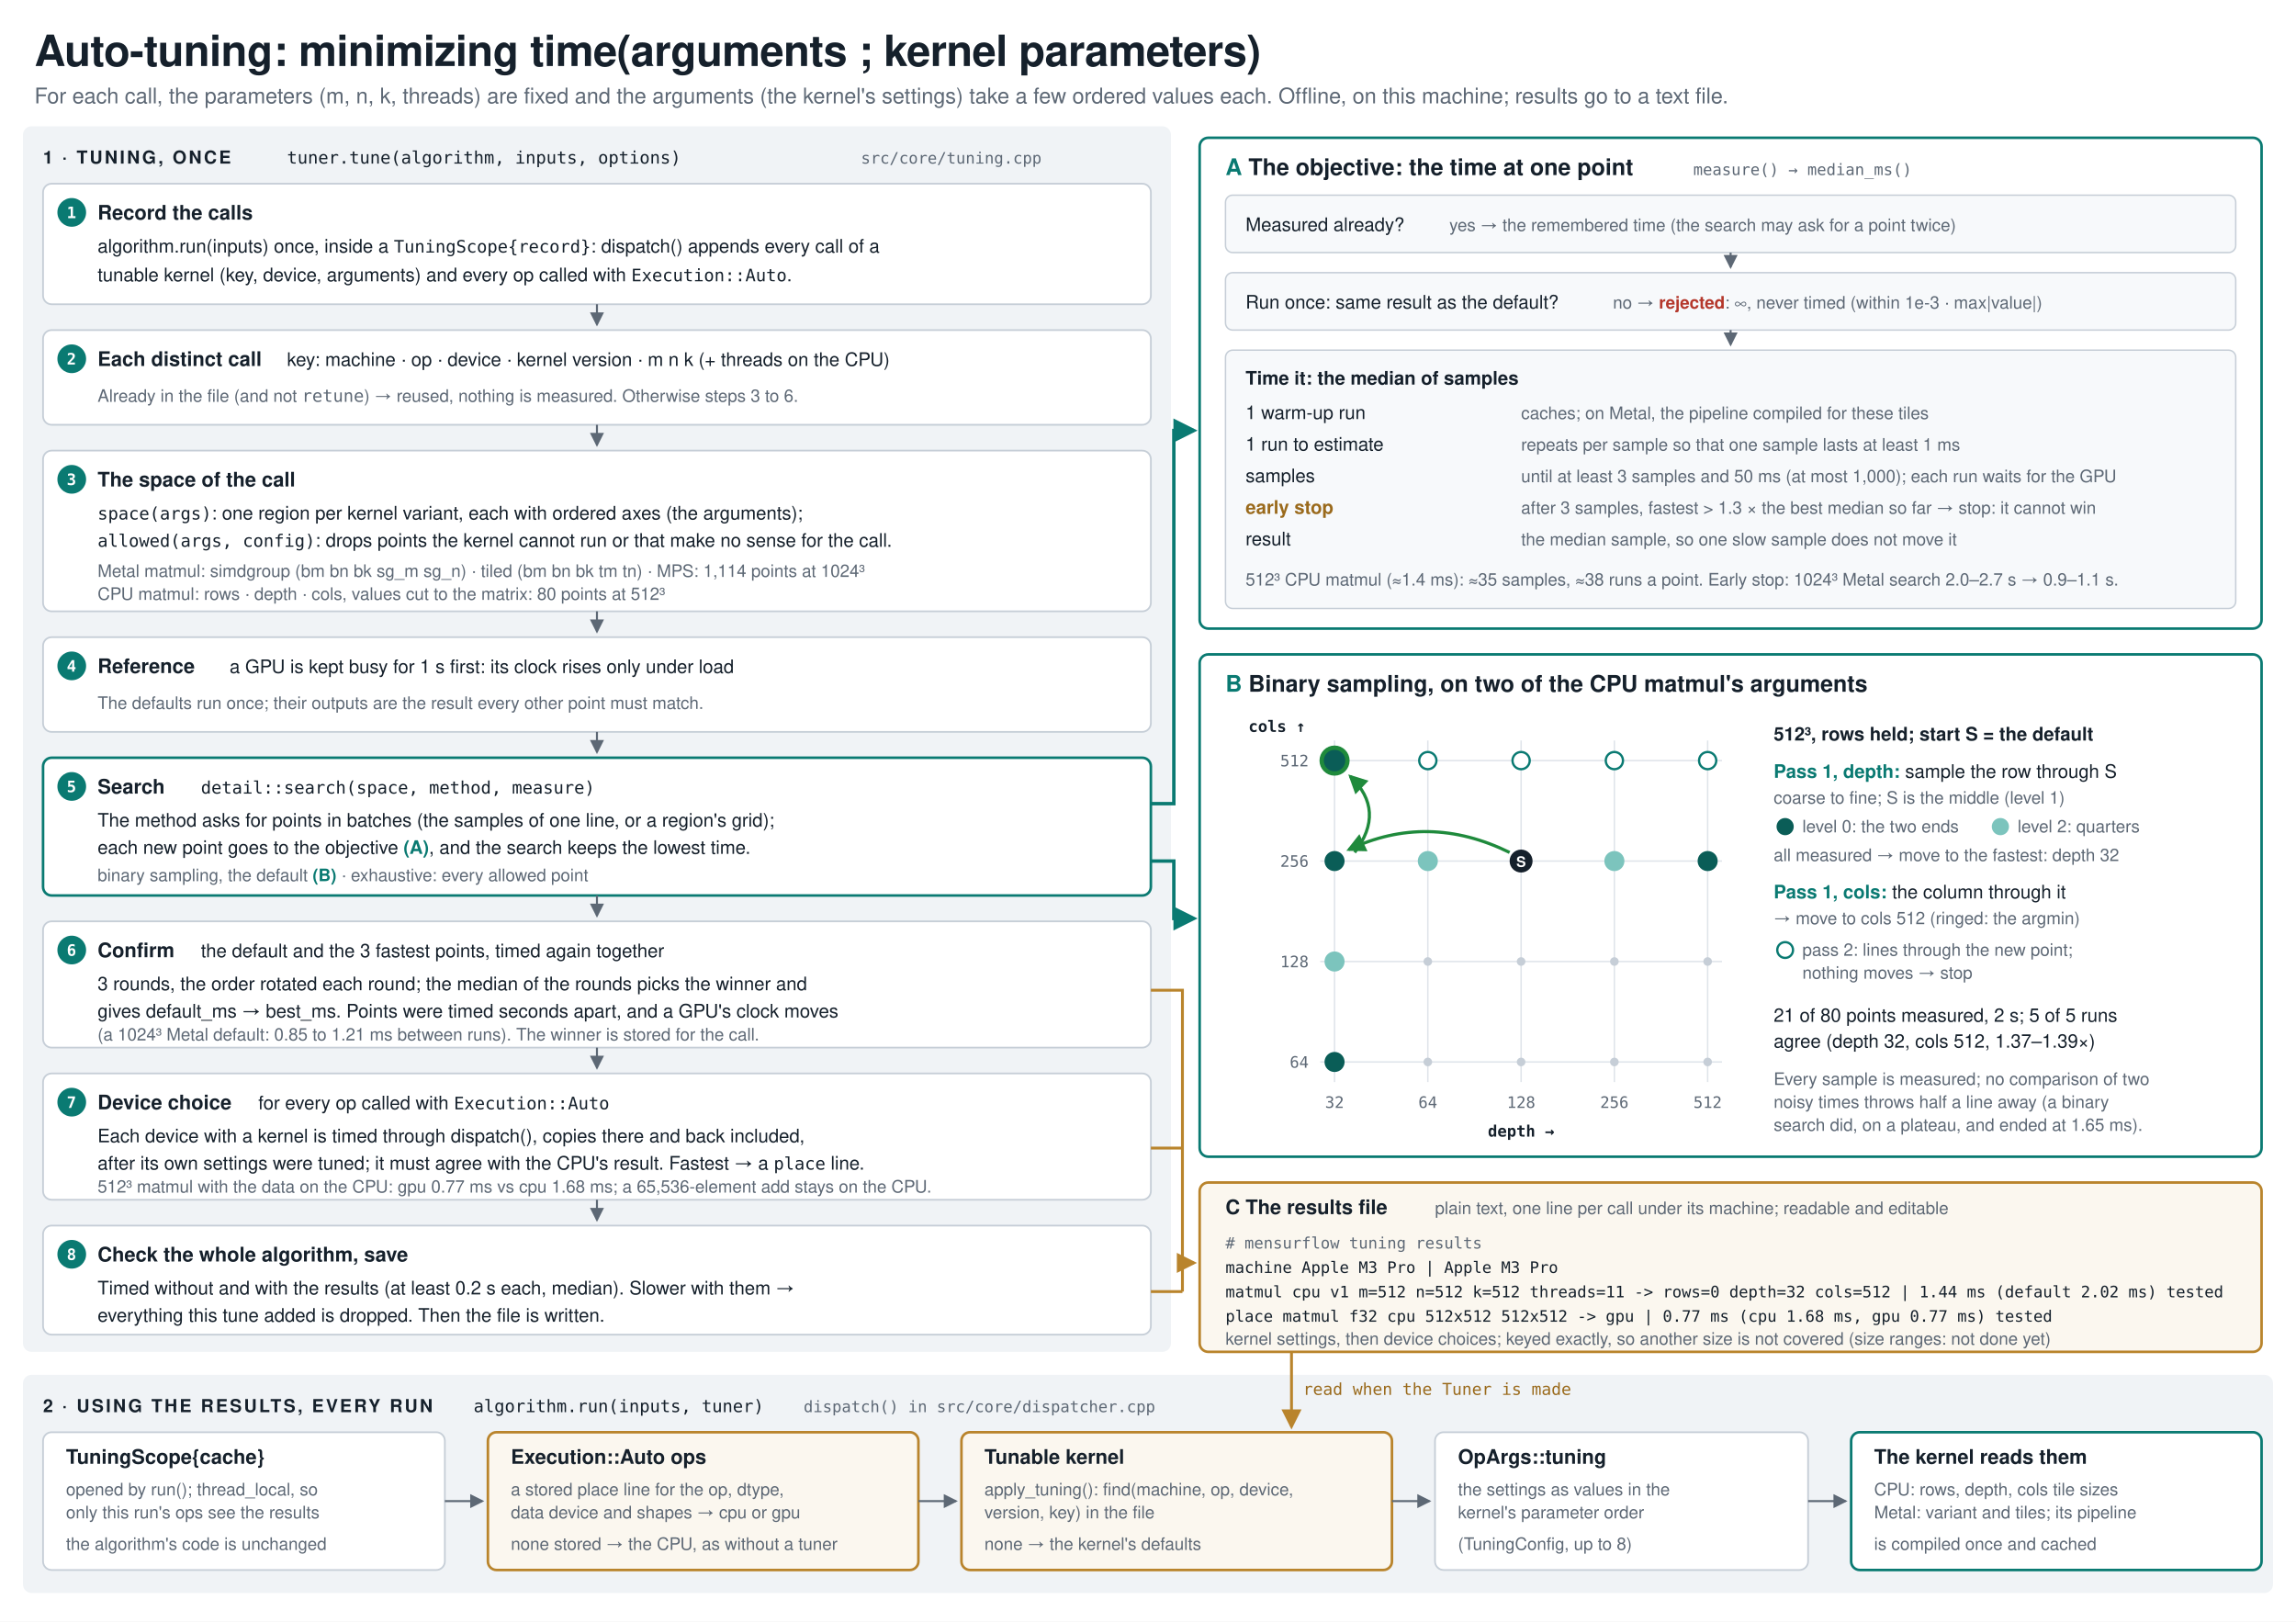
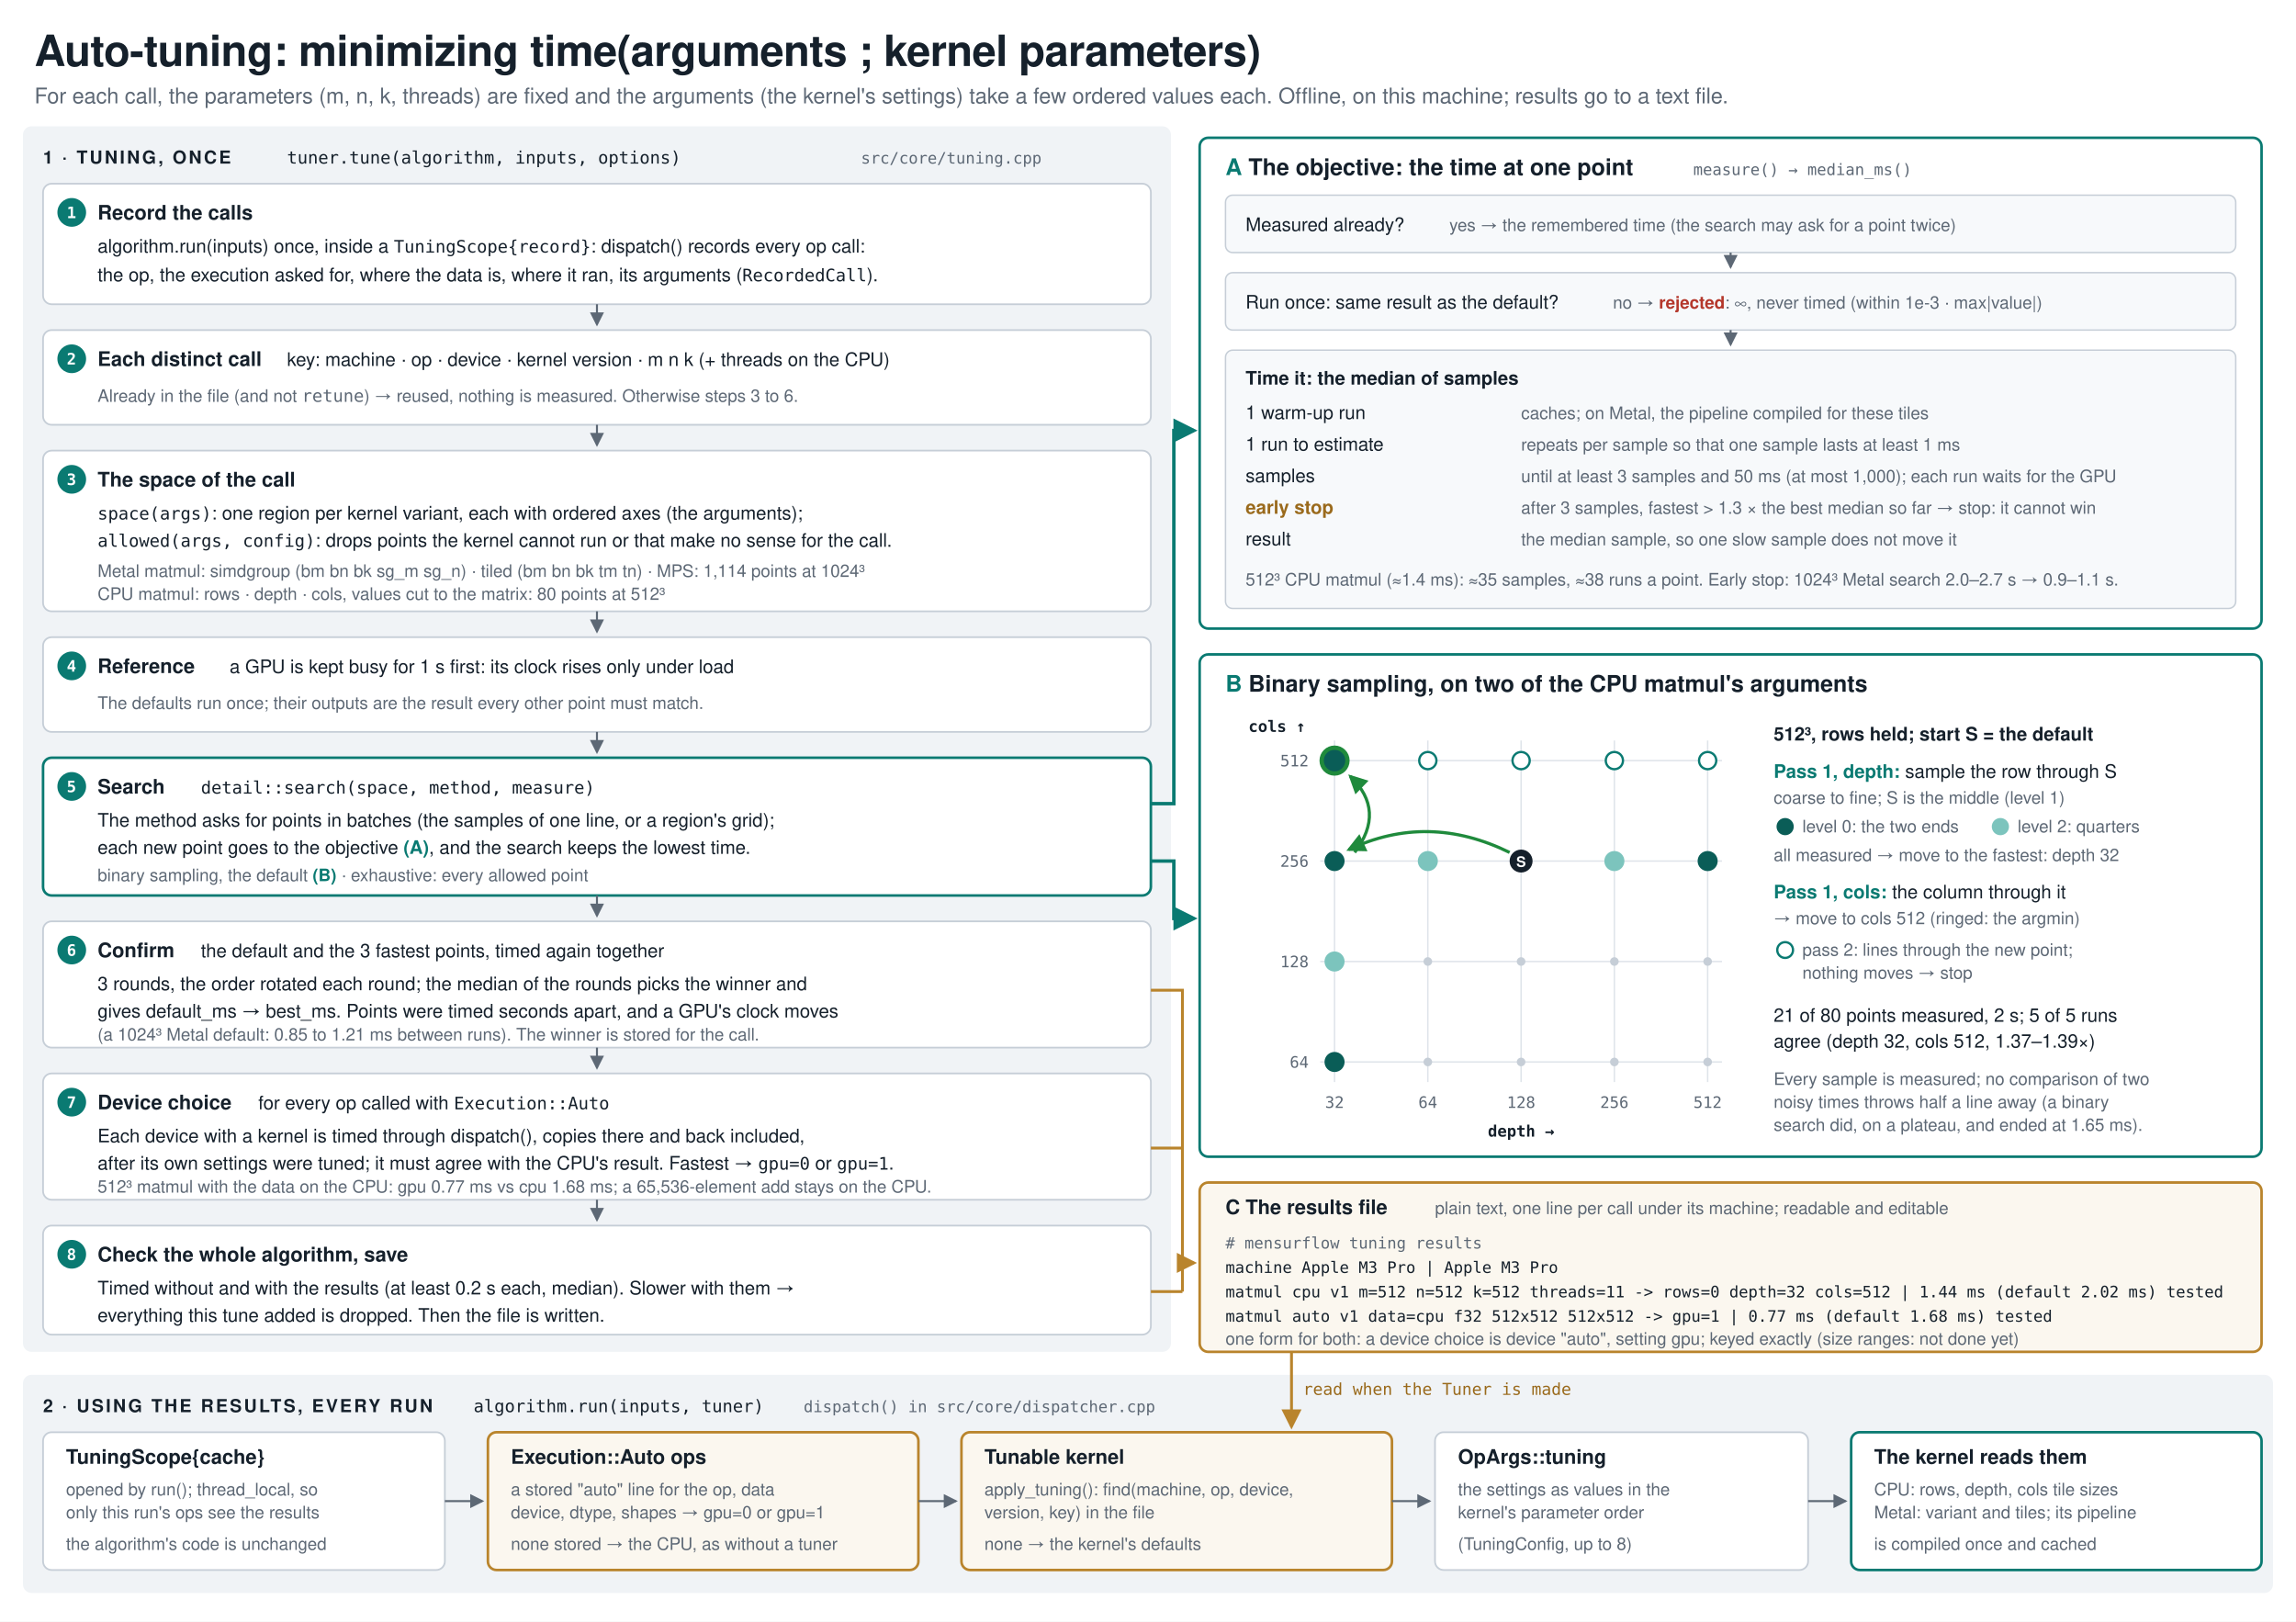
<svg xmlns="http://www.w3.org/2000/svg" width="1600" height="1130" viewBox="0 0 1600 1130" role="img" aria-label="mensurflow auto-tuning: Tuner::tune records the algorithm's calls, and for each distinct call searches the kernel's space of settings with binary sampling, timing each point (checked against the default's result, median of samples, early stop), confirms the fastest few against the default, chooses devices for Execution::Auto ops, checks the whole algorithm and saves a text file; Algorithm::run with the tuner applies the stored settings and devices in dispatch.">
  <style>
.bg { fill: #ffffff; }
.band { fill: #f0f3f6; }
.box { fill: #ffffff; stroke: #c6ced7; stroke-width: 1.2; }
.box-hot { fill: #ffffff; stroke: #0a7a72; stroke-width: 1.8; }
.box-tune { fill: #fbf7ef; stroke: #b9842c; stroke-width: 1.8; }
.box-soft { fill: #f7f9fb; stroke: #c6ced7; stroke-width: 1; }
.step-badge { fill: #0a7a72; }
.a-hot { stroke: #0a7a72; stroke-width: 2.4; fill: none; }
.a-thin { stroke: #5d6875; stroke-width: 1.4; fill: none; }
.a-tune { stroke: #b9842c; stroke-width: 2; fill: none; }
.a-move { stroke: #1f8a3c; stroke-width: 2.2; fill: none; }
.m-hot { fill: #0a7a72; }
.m-thin { fill: #5d6875; }
.m-tune { fill: #b9842c; }
.m-move { fill: #1f8a3c; }
.grid-l { stroke: #dfe4ea; stroke-width: 1; }
text { fill: #15202b; font-family: "IBM Plex Sans", "Helvetica Neue", Helvetica, Arial, sans-serif; white-space: pre; }
.title { font-size: 30px; font-weight: 700; letter-spacing: -0.01em; }
.sub { font-size: 15px; fill: #5d6875; }
.layer { font-size: 12.5px; font-weight: 700; letter-spacing: 0.12em; }
.path { font-family: "JetBrains Mono", Menlo, Consolas, monospace; font-size: 11px; fill: #5d6875; }
.h { font-size: 16px; font-weight: 600; }
.h-sm { font-size: 14px; font-weight: 600; }
.b { font-size: 13px; }
.s { font-size: 12px; fill: #5d6875; }
.m { font-family: "JetBrains Mono", Menlo, Consolas, monospace; font-size: 12px; }
.mf { font-family: "JetBrains Mono", Menlo, Consolas, monospace; font-size: 11px; }
.mm { font-family: "JetBrains Mono", Menlo, Consolas, monospace; font-size: 11px; fill: #5d6875; }
.hot-t { fill: #0a7a72; font-weight: 600; }
.tune-t { fill: #9a6a1c; font-weight: 600; }
.bad-t { fill: #b4372b; font-weight: 600; }
.good-t { fill: #1f8a3c; font-weight: 600; }
.badge-t { font-family: "JetBrains Mono", Menlo, Consolas, monospace; font-size: 11px; font-weight: 600; fill: #ffffff; }
.lbl { font-family: "JetBrains Mono", Menlo, Consolas, monospace; font-size: 11px; fill: #5d6875; }
.lbl-tune { font-family: "JetBrains Mono", Menlo, Consolas, monospace; font-size: 11.5px; fill: #9a6a1c; font-weight: 500; }
.ax { font-family: "JetBrains Mono", Menlo, Consolas, monospace; font-size: 11px; fill: #5d6875; }
  </style>
  <defs>
    <marker id="ah-hot" viewBox="0 0 10 10" refX="8.5" refY="5" markerWidth="7" markerHeight="7" orient="auto-start-reverse">
      <path class="m-hot" d="M0 0 L10 5 L0 10 z" />
    </marker>
    <marker id="ah-thin" viewBox="0 0 10 10" refX="8.5" refY="5" markerWidth="7" markerHeight="7" orient="auto-start-reverse">
      <path class="m-thin" d="M0 0 L10 5 L0 10 z" />
    </marker>
    <marker id="ah-tune" viewBox="0 0 10 10" refX="8.5" refY="5" markerWidth="7" markerHeight="7" orient="auto-start-reverse">
      <path class="m-tune" d="M0 0 L10 5 L0 10 z" />
    </marker>
    <marker id="ah-move" viewBox="0 0 10 10" refX="8.5" refY="5" markerWidth="6" markerHeight="6" orient="auto-start-reverse">
      <path class="m-move" d="M0 0 L10 5 L0 10 z" />
    </marker>
  </defs>
  <rect class="bg" x="0" y="0" width="1600" height="1130" />
  <text class="title" x="24" y="46">Auto-tuning: minimizing time(arguments ; kernel parameters)</text>
  <text class="sub" x="24" y="72">For each call, the parameters (m, n, k, threads) are fixed and the arguments (the kernel's settings) take a few ordered values each. Offline, on this machine; results go to a text file.</text>
  <rect class="band" x="16" y="88" width="800" height="854" rx="6" />
  <text class="layer" x="30" y="114">1 · TUNING, ONCE</text>
  <text class="m" x="200" y="114">tuner.tune(algorithm, inputs, options)</text>
  <text class="path" x="600" y="114">src/core/tuning.cpp</text>
  <rect class="box" x="30" y="128" width="772" height="84" rx="6" />
  <circle class="step-badge" cx="50" cy="148" r="10" />
  <text class="badge-t" x="46.5" y="152">1</text>
  <text class="h-sm" x="68" y="153">Record the calls</text>
-   <text class="b" x="68" y="176">algorithm.run(inputs) once, inside a <tspan class="m">TuningScope{record}</tspan>: dispatch() appends every call of a</text>
-   <text class="b" x="68" y="196">tunable kernel (key, device, arguments) and every op called with <tspan class="m">Execution::Auto</tspan>.</text>
+   <text class="b" x="68" y="176">algorithm.run(inputs) once, inside a <tspan class="m">TuningScope{record}</tspan>: dispatch() records every op call:</text>
+   <text class="b" x="68" y="196">the op, the execution asked for, where the data is, where it ran, its arguments (<tspan class="m">RecordedCall</tspan>).</text>
  <rect class="box" x="30" y="230" width="772" height="66" rx="6" />
  <circle class="step-badge" cx="50" cy="250" r="10" />
  <text class="badge-t" x="46.5" y="254">2</text>
  <text class="h-sm" x="68" y="255">Each distinct call</text>
  <text class="b" x="200" y="255">key: machine · op · device · kernel version · m n k (+ threads on the CPU)</text>
  <text class="s" x="68" y="280">Already in the file (and not <tspan class="m">retune</tspan>) → reused, nothing is measured. Otherwise steps 3 to 6.</text>
  <rect class="box" x="30" y="314" width="772" height="112" rx="6" />
  <circle class="step-badge" cx="50" cy="334" r="10" />
  <text class="badge-t" x="46.5" y="338">3</text>
  <text class="h-sm" x="68" y="339">The space of the call</text>
  <text class="b" x="68" y="362">
    <tspan class="m">space(args)</tspan>: one region per kernel variant, each with ordered axes (the arguments);</text>
  <text class="b" x="68" y="381">
    <tspan class="m">allowed(args, config)</tspan>: drops points the kernel cannot run or that make no sense for the call.</text>
  <text class="s" x="68" y="402">Metal matmul: simdgroup (bm bn bk sg_m sg_n) · tiled (bm bn bk tm tn) · MPS: 1,114 points at 1024³</text>
  <text class="s" x="68" y="418">CPU matmul: rows · depth · cols, values cut to the matrix: 80 points at 512³</text>
  <rect class="box" x="30" y="444" width="772" height="66" rx="6" />
  <circle class="step-badge" cx="50" cy="464" r="10" />
  <text class="badge-t" x="46.5" y="468">4</text>
  <text class="h-sm" x="68" y="469">Reference</text>
  <text class="b" x="160" y="469">a GPU is kept busy for 1 s first: its clock rises only under load</text>
  <text class="s" x="68" y="494">The defaults run once; their outputs are the result every other point must match.</text>
  <rect class="box-hot" x="30" y="528" width="772" height="96" rx="6" />
  <circle class="step-badge" cx="50" cy="548" r="10" />
  <text class="badge-t" x="46.5" y="552">5</text>
  <text class="h-sm" x="68" y="553">Search</text>
  <text class="m" x="140" y="553">detail::search(space, method, measure)</text>
  <text class="b" x="68" y="576">The method asks for points in batches (the samples of one line, or a region's grid);</text>
  <text class="b" x="68" y="595">each new point goes to the objective <tspan class="hot-t">(A)</tspan>, and the search keeps the lowest time.</text>
  <text class="s" x="68" y="614">binary sampling, the default <tspan class="hot-t">(B)</tspan> · exhaustive: every allowed point</text>
  <rect class="box" x="30" y="642" width="772" height="88" rx="6" />
  <circle class="step-badge" cx="50" cy="662" r="10" />
  <text class="badge-t" x="46.5" y="666">6</text>
  <text class="h-sm" x="68" y="667">Confirm</text>
  <text class="b" x="140" y="667">the default and the 3 fastest points, timed again together</text>
  <text class="b" x="68" y="690">3 rounds, the order rotated each round; the median of the rounds picks the winner and</text>
  <text class="b" x="68" y="709">gives default_ms → best_ms. Points were timed seconds apart, and a GPU's clock moves</text>
  <text class="s" x="68" y="725">(a 1024³ Metal default: 0.85 to 1.21 ms between runs). The winner is stored for the call.</text>
  <rect class="box" x="30" y="748" width="772" height="88" rx="6" />
  <circle class="step-badge" cx="50" cy="768" r="10" />
  <text class="badge-t" x="46.5" y="772">7</text>
  <text class="h-sm" x="68" y="773">Device choice</text>
  <text class="b" x="180" y="773">for every op called with <tspan class="m">Execution::Auto</tspan>
  </text>
  <text class="b" x="68" y="796">Each device with a kernel is timed through dispatch(), copies there and back included,</text>
-   <text class="b" x="68" y="815">after its own settings were tuned; it must agree with the CPU's result. Fastest → a <tspan class="m">place</tspan> line.</text>
+   <text class="b" x="68" y="815">after its own settings were tuned; it must agree with the CPU's result. Fastest → <tspan class="m">gpu=0</tspan> or <tspan class="m">gpu=1</tspan>.</text>
  <text class="s" x="68" y="831">512³ matmul with the data on the CPU: gpu 0.77 ms vs cpu 1.68 ms; a 65,536-element add stays on the CPU.</text>
  <rect class="box" x="30" y="854" width="772" height="76" rx="6" />
  <circle class="step-badge" cx="50" cy="874" r="10" />
  <text class="badge-t" x="46.5" y="878">8</text>
  <text class="h-sm" x="68" y="879">Check the whole algorithm, save</text>
  <text class="b" x="68" y="902">Timed without and with the results (at least 0.2 s each, median). Slower with them →</text>
  <text class="b" x="68" y="921">everything this tune added is dropped. Then the file is written.</text>
  <path class="a-thin" d="M416 212 L416 226" marker-end="url(#ah-thin)" />
  <path class="a-thin" d="M416 296 L416 310" marker-end="url(#ah-thin)" />
  <path class="a-thin" d="M416 426 L416 440" marker-end="url(#ah-thin)" />
  <path class="a-thin" d="M416 510 L416 524" marker-end="url(#ah-thin)" />
  <path class="a-thin" d="M416 624 L416 638" marker-end="url(#ah-thin)" />
  <path class="a-thin" d="M416 730 L416 744" marker-end="url(#ah-thin)" />
  <path class="a-thin" d="M416 836 L416 850" marker-end="url(#ah-thin)" />
  <rect class="box-hot" x="836" y="96" width="740" height="342" rx="6" />
  <text class="h" x="854" y="122">
    <tspan class="hot-t">A</tspan>  The objective: the time at one point</text>
  <text class="path" x="1180" y="122">measure() → median_ms()</text>
  <rect class="box-soft" x="854" y="136" width="704" height="40" rx="5" />
  <text class="b" x="868" y="161">Measured already?</text>
  <text class="s" x="1010" y="161">yes → the remembered time (the search may ask for a point twice)</text>
  <path class="a-thin" d="M1206 176 L1206 186" marker-end="url(#ah-thin)" />
  <rect class="box-soft" x="854" y="190" width="704" height="40" rx="5" />
  <text class="b" x="868" y="215">Run once: same result as the default?</text>
  <text class="s" x="1124" y="215">no → <tspan class="bad-t">rejected</tspan>: ∞, never timed (within 1e-3 · max|value|)</text>
  <path class="a-thin" d="M1206 230 L1206 240" marker-end="url(#ah-thin)" />
  <rect class="box-soft" x="854" y="244" width="704" height="180" rx="5" />
  <text class="b" x="868" y="268" font-weight="600">Time it: the median of samples</text>
  <text class="b" x="868" y="292">1 warm-up run</text>
  <text class="s" x="1060" y="292">caches; on Metal, the pipeline compiled for these tiles</text>
  <text class="b" x="868" y="314">1 run to estimate</text>
  <text class="s" x="1060" y="314">repeats per sample so that one sample lasts at least 1 ms</text>
  <text class="b" x="868" y="336">samples</text>
  <text class="s" x="1060" y="336">until at least 3 samples and 50 ms (at most 1,000); each run waits for the GPU</text>
  <text class="b" x="868" y="358">
    <tspan class="tune-t">early stop</tspan>
  </text>
  <text class="s" x="1060" y="358">after 3 samples, fastest &gt; 1.3 × the best median so far → stop: it cannot win</text>
  <text class="b" x="868" y="380">result</text>
  <text class="s" x="1060" y="380">the median sample, so one slow sample does not move it</text>
  <text class="s" x="868" y="408">512³ CPU matmul (≈1.4 ms): ≈35 samples, ≈38 runs a point. Early stop: 1024³ Metal search 2.0–2.7 s → 0.9–1.1 s.</text>
  <rect class="box-hot" x="836" y="456" width="740" height="350" rx="6" />
  <text class="h" x="854" y="482">
    <tspan class="hot-t">B</tspan>  Binary sampling, on two of the CPU matmul's arguments</text>
  <g>
    <line class="grid-l" x1="920" y1="530" x2="1200" y2="530" />
    <line class="grid-l" x1="920" y1="600" x2="1200" y2="600" />
    <line class="grid-l" x1="920" y1="670" x2="1200" y2="670" />
    <line class="grid-l" x1="920" y1="740" x2="1200" y2="740" />
    <line class="grid-l" x1="930" y1="516" x2="930" y2="754" />
    <line class="grid-l" x1="995" y1="516" x2="995" y2="754" />
    <line class="grid-l" x1="1060" y1="516" x2="1060" y2="754" />
    <line class="grid-l" x1="1125" y1="516" x2="1125" y2="754" />
    <line class="grid-l" x1="1190" y1="516" x2="1190" y2="754" />
    <text class="ax" x="930" y="772" text-anchor="middle">32</text>
    <text class="ax" x="995" y="772" text-anchor="middle">64</text>
    <text class="ax" x="1060" y="772" text-anchor="middle">128</text>
    <text class="ax" x="1125" y="772" text-anchor="middle">256</text>
    <text class="ax" x="1190" y="772" text-anchor="middle">512</text>
    <text class="ax" x="1060" y="792" text-anchor="middle" style="font-weight:600;fill:#15202b">depth →</text>
    <text class="ax" x="912" y="534" text-anchor="end">512</text>
    <text class="ax" x="912" y="604" text-anchor="end">256</text>
    <text class="ax" x="912" y="674" text-anchor="end">128</text>
    <text class="ax" x="912" y="744" text-anchor="end">64</text>
    <text class="ax" x="870" y="510" style="font-weight:600;fill:#15202b">cols ↑</text>
  </g>
  <g fill="#c6ced7">
    <circle cx="995" cy="670" r="3" />
    <circle cx="1060" cy="670" r="3" />
    <circle cx="1125" cy="670" r="3" />
    <circle cx="1190" cy="670" r="3" />
    <circle cx="995" cy="740" r="3" />
    <circle cx="1060" cy="740" r="3" />
    <circle cx="1125" cy="740" r="3" />
    <circle cx="1190" cy="740" r="3" />
  </g>
  <g fill="#ffffff" stroke="#0a7a72" stroke-width="1.6">
    <circle cx="995" cy="530" r="6" />
    <circle cx="1060" cy="530" r="6" />
    <circle cx="1125" cy="530" r="6" />
    <circle cx="1190" cy="530" r="6" />
  </g>
  <circle cx="1060" cy="600" r="8" fill="#15202b" />
  <text x="1060" y="604" text-anchor="middle" style="fill:#fff;font-size:10px;font-weight:700">S</text>
  <circle cx="930" cy="600" r="7" fill="#0a5d57" />
  <circle cx="1190" cy="600" r="7" fill="#0a5d57" />
  <circle cx="995" cy="600" r="7" fill="#7cc4bd" />
  <circle cx="1125" cy="600" r="7" fill="#7cc4bd" />
  <circle cx="930" cy="740" r="7" fill="#0a5d57" />
  <circle cx="930" cy="670" r="7" fill="#7cc4bd" />
  <circle cx="930" cy="530" r="9" fill="#0a5d57" stroke="#1f8a3c" stroke-width="3" />
  <path class="a-move" d="M1052 594 Q995 566 940 592" marker-end="url(#ah-move)" />
  <path class="a-move" d="M944 594 Q966 565 941 541" marker-end="url(#ah-move)" />
  <g>
    <text class="b" x="1236" y="516" font-weight="600">512³, rows held; start S = the default</text>
    <text class="b" x="1236" y="542">
      <tspan class="hot-t">Pass 1, depth:</tspan> sample the row through S</text>
    <text class="s" x="1236" y="560">coarse to fine; S is the middle (level 1)</text>
    <circle cx="1244" cy="576" r="6" fill="#0a5d57" />
    <text class="s" x="1256" y="580">level 0: the two ends</text>
    <circle cx="1394" cy="576" r="6" fill="#7cc4bd" />
    <text class="s" x="1406" y="580">level 2: quarters</text>
    <text class="s" x="1236" y="600">all measured → move to the fastest: depth 32</text>
    <text class="b" x="1236" y="626">
      <tspan class="hot-t">Pass 1, cols:</tspan> the column through it</text>
    <text class="s" x="1236" y="644">→ move to cols 512 (ringed: the argmin)</text>
    <circle cx="1244" cy="662" r="5.5" fill="#fff" stroke="#0a7a72" stroke-width="1.6" />
    <text class="s" x="1256" y="666">pass 2: lines through the new point;</text>
    <text class="s" x="1256" y="682">nothing moves → stop</text>
    <text class="b" x="1236" y="712">21 of 80 points measured, 2 s; 5 of 5 runs</text>
    <text class="b" x="1236" y="730">agree (depth 32, cols 512, 1.37–1.39×)</text>
    <text class="s" x="1236" y="756">Every sample is measured; no comparison of two</text>
    <text class="s" x="1236" y="772">noisy times throws half a line away (a binary</text>
    <text class="s" x="1236" y="788">search did, on a plateau, and ended at 1.65 ms).</text>
  </g>
  <rect class="box-tune" x="836" y="824" width="740" height="118" rx="6" />
  <text class="h-sm" x="854" y="846">C  The results file</text>
  <text class="s" x="1000" y="846">plain text, one line per call under its machine; readable and editable</text>
  <text class="mm" x="854" y="870"># mensurflow tuning results</text>
  <text class="mf" x="854" y="887">machine Apple M3 Pro | Apple M3 Pro</text>
  <text class="mf" x="854" y="904">matmul cpu v1 m=512 n=512 k=512 threads=11 -&gt; rows=0 depth=32 cols=512 | 1.44 ms (default 2.02 ms) tested</text>
-   <text class="mf" x="854" y="921">place matmul f32 cpu 512x512 512x512 -&gt; gpu | 0.77 ms (cpu 1.68 ms, gpu 0.77 ms) tested</text>
-   <text class="s" x="854" y="937">kernel settings, then device choices; keyed exactly, so another size is not covered (size ranges: not done yet)</text>
+   <text class="mf" x="854" y="921">matmul auto v1 data=cpu f32 512x512 512x512 -&gt; gpu=1 | 0.77 ms (default 1.68 ms) tested</text>
+   <text class="s" x="854" y="937">one form for both: a device choice is device "auto", setting gpu; keyed exactly (size ranges: not done yet)</text>
  <path class="a-hot" d="M802 560 L818 560 L818 300 L832 300" marker-end="url(#ah-hot)" />
  <path class="a-hot" d="M802 600 L818 600 L818 640 L832 640" marker-end="url(#ah-hot)" />
  <path class="a-tune" d="M802 690 L824 690 L824 900" />
  <path class="a-tune" d="M824 880 L832 880" marker-end="url(#ah-tune)" />
  <path class="a-tune" d="M802 800 L824 800" />
  <path class="a-tune" d="M802 900 L824 900" />
  <rect class="band" x="16" y="958" width="1568" height="152" rx="6" />
  <text class="layer" x="30" y="984">2 · USING THE RESULTS, EVERY RUN</text>
  <text class="m" x="330" y="984">algorithm.run(inputs, tuner)</text>
  <text class="path" x="560" y="984">dispatch() in src/core/dispatcher.cpp</text>
  <rect class="box" x="30" y="998" width="280" height="96" rx="6" />
  <text class="h-sm" x="46" y="1020">TuningScope{cache}</text>
  <text class="s" x="46" y="1042">opened by run(); thread_local, so</text>
  <text class="s" x="46" y="1058">only this run's ops see the results</text>
  <text class="s" x="46" y="1080">the algorithm's code is unchanged</text>
  <rect class="box-tune" x="340" y="998" width="300" height="96" rx="6" />
  <text class="h-sm" x="356" y="1020">Execution::Auto ops</text>
-   <text class="s" x="356" y="1042">a stored place line for the op, dtype,</text>
-   <text class="s" x="356" y="1058">data device and shapes → cpu or gpu</text>
+   <text class="s" x="356" y="1042">a stored "auto" line for the op, data</text>
+   <text class="s" x="356" y="1058">device, dtype, shapes → gpu=0 or gpu=1</text>
  <text class="s" x="356" y="1080">none stored → the CPU, as without a tuner</text>
  <rect class="box-tune" x="670" y="998" width="300" height="96" rx="6" />
  <text class="h-sm" x="686" y="1020">Tunable kernel</text>
  <text class="s" x="686" y="1042">apply_tuning(): find(machine, op, device,</text>
  <text class="s" x="686" y="1058">version, key) in the file</text>
  <text class="s" x="686" y="1080">none → the kernel's defaults</text>
  <rect class="box" x="1000" y="998" width="260" height="96" rx="6" />
  <text class="h-sm" x="1016" y="1020">OpArgs::tuning</text>
  <text class="s" x="1016" y="1042">the settings as values in the</text>
  <text class="s" x="1016" y="1058">kernel's parameter order</text>
  <text class="s" x="1016" y="1080">(TuningConfig, up to 8)</text>
  <rect class="box-hot" x="1290" y="998" width="286" height="96" rx="6" />
  <text class="h-sm" x="1306" y="1020">The kernel reads them</text>
  <text class="s" x="1306" y="1042">CPU: rows, depth, cols tile sizes</text>
  <text class="s" x="1306" y="1058">Metal: variant and tiles; its pipeline</text>
  <text class="s" x="1306" y="1080">is compiled once and cached</text>
  <path class="a-thin" d="M310 1046 L336 1046" marker-end="url(#ah-thin)" />
  <path class="a-thin" d="M640 1046 L666 1046" marker-end="url(#ah-thin)" />
  <path class="a-thin" d="M970 1046 L996 1046" marker-end="url(#ah-thin)" />
  <path class="a-thin" d="M1260 1046 L1286 1046" marker-end="url(#ah-thin)" />
  <path class="a-tune" d="M900 942 L900 994" marker-end="url(#ah-tune)" />
  <text class="lbl-tune" x="908" y="972">read when the Tuner is made</text>
</svg>
